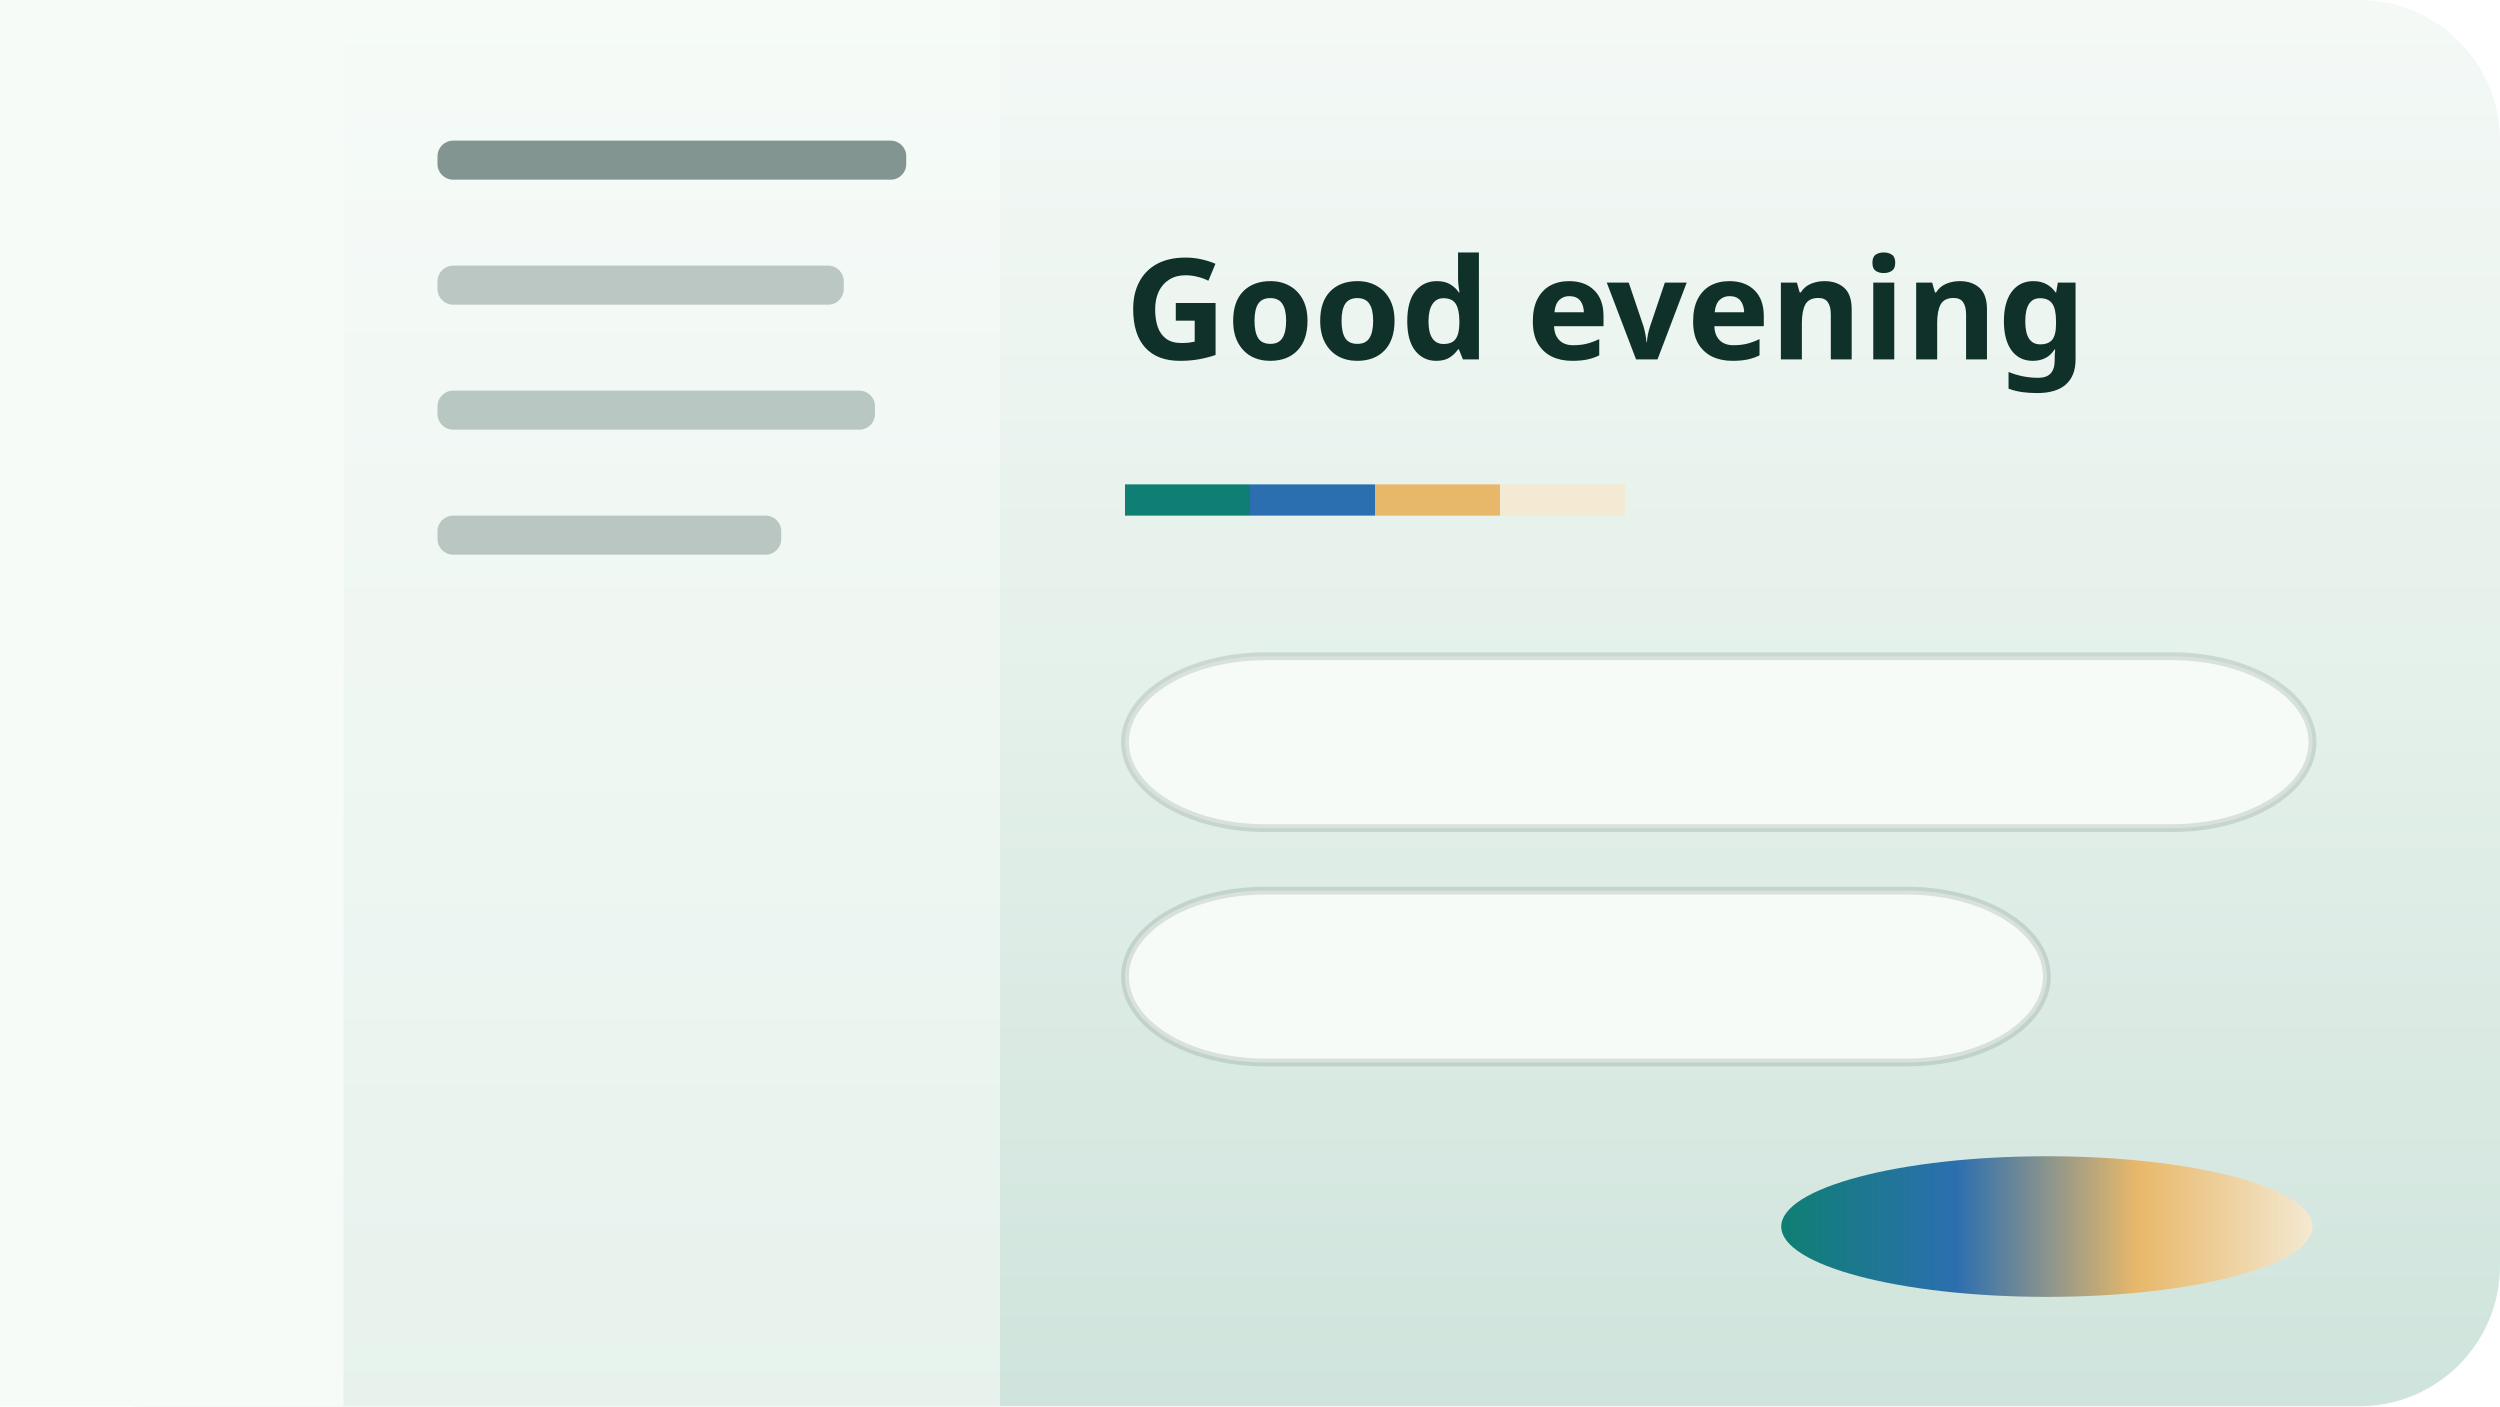
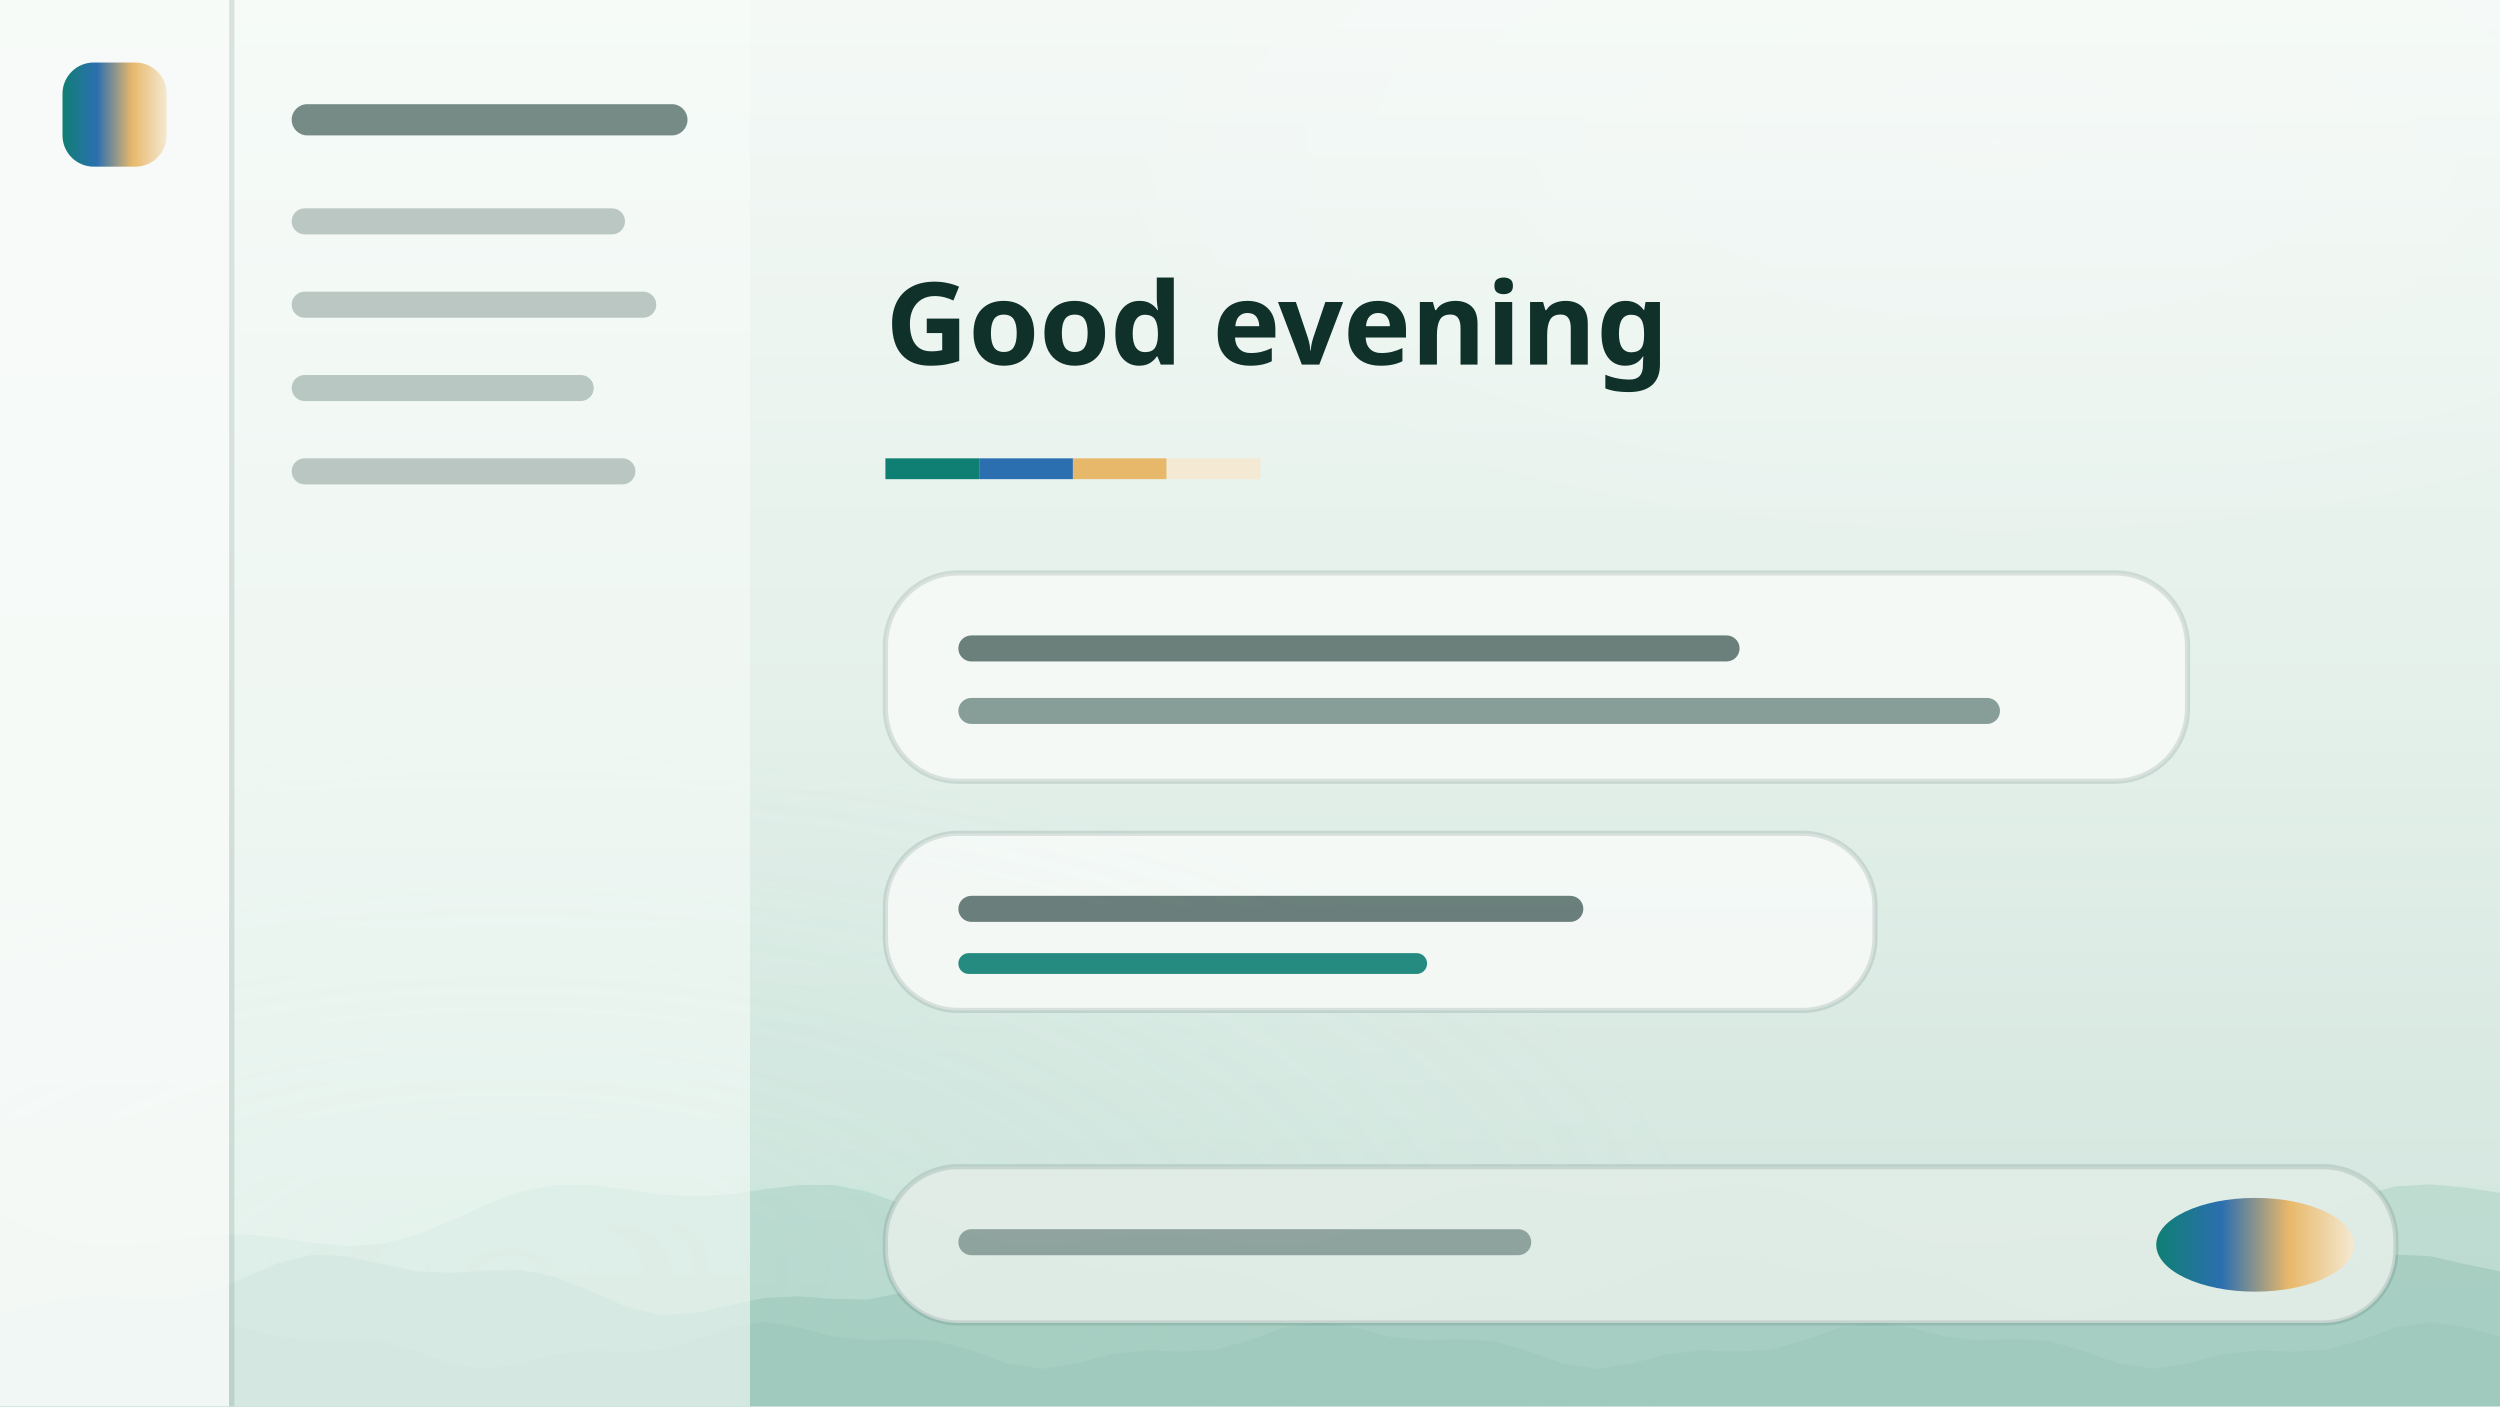
- <svg xmlns="http://www.w3.org/2000/svg" width="320" height="180" viewBox="0 0 320 180">
+ <svg xmlns="http://www.w3.org/2000/svg" width="480" height="270" viewBox="0 0 480 270" role="img" aria-label="Tidepool">
  <defs>
    <linearGradient id="sky" x1="0" y1="0" x2="0" y2="1">
      <stop offset="0.00" stop-color="#f4f9f6" />
      <stop offset="0.50" stop-color="#e4f0ea" />
      <stop offset="1.00" stop-color="#cfe4dc" />
    </linearGradient>
    <linearGradient id="btn" x1="0" y1="0" x2="1" y2="0">
      <stop offset="0.00" stop-color="#0f7f73" />
      <stop offset="0.33" stop-color="#2c6fb0" />
      <stop offset="0.67" stop-color="#e8b86a" />
      <stop offset="1.00" stop-color="#f4e9d2" />
    </linearGradient>
+     <radialGradient id="g0">
+       <stop offset="0" stop-color="#ffffff" stop-opacity="0.18" />
+       <stop offset="0.7" stop-color="#ffffff" stop-opacity="0" />
+     </radialGradient>
+     <radialGradient id="g1">
+       <stop offset="0" stop-color="#7fd1c0" stop-opacity="0.12" />
+       <stop offset="0.7" stop-color="#7fd1c0" stop-opacity="0" />
+     </radialGradient>
  </defs>
-   <rect width="320" height="180" rx="18" fill="url(#sky)" />
-   <rect x="0" y="0" width="44" height="180" fill="#f7fbf8" />
-   <rect x="44" y="0" width="84" height="180" fill="#f7fbf8" opacity="0.6" />
-   <rect x="56" y="18" width="60" height="5" rx="2" fill="#10302a" opacity="0.5" />
-   <rect x="56" y="34" width="52" height="5" rx="2" fill="#10302a" opacity="0.25" />
-   <rect x="56" y="50" width="56" height="5" rx="2" fill="#10302a" opacity="0.25" />
-   <rect x="56" y="66" width="44" height="5" rx="2" fill="#10302a" opacity="0.25" />
-   <text x="144" y="46" font-family="Sora, sans-serif" font-size="18" font-weight="600" fill="#10302a" style="">Good evening</text>
-   <rect x="144.0" y="62" width="16.0" height="4" fill="#0f7f73" />
-   <rect x="160.0" y="62" width="16.0" height="4" fill="#2c6fb0" />
-   <rect x="176.0" y="62" width="16.0" height="4" fill="#e8b86a" />
-   <rect x="192.0" y="62" width="16.0" height="4" fill="#f4e9d2" />
-   <rect x="144" y="84" width="152" height="22" rx="18" fill="#f7fbf8" stroke="#10302a" stroke-opacity="0.13" />
-   <rect x="144" y="114" width="118" height="22" rx="18" fill="#f7fbf8" stroke="#10302a" stroke-opacity="0.13" />
-   <rect x="228" y="148" width="68" height="18" rx="999" fill="url(#btn)" />
+   <rect width="480" height="270" fill="url(#sky)" />
+   <ellipse cx="384.0" cy="27.0" rx="288.0" ry="121.5" fill="url(#g0)" />
+   <ellipse cx="96.0" cy="243.0" rx="336.0" ry="141.8" fill="url(#g1)" />
+   <svg x="0.0" y="203.3" width="533.3" height="66.7" viewBox="0 0 1600 200" preserveAspectRatio="none">
+     <g fill="#9fcabd">
+       <path d="M0 200 L0 90 L20 98.9 L40 105.3 L60 107.8 L80 106.8 L100 103.9 L120 101.4 L140 100.9 L160 102.9 L180 105.9 L200 107.8 L220 106.6 L240 101.4 L260 93.1 L280 83.9 L300 76.5 L320 72.6 L340 72.6 L360 75.1 L380 78 L400 79.2 L420 78 L440 75.1 L460 72.6 L480 72.6 L500 76.5 L520 83.9 L540 93.1 L560 101.4 L580 106.6 L600 107.8 L620 105.9 L640 102.9 L660 100.9 L680 101.4 L700 103.9 L720 106.8 L740 107.8 L760 105.3 L780 98.9 L800 90 L820 81.1 L840 74.7 L860 72.2 L880 73.2 L900 76.1 L920 78.6 L940 79.1 L960 77.1 L980 74.1 L1000 72.2 L1020 73.4 L1040 78.6 L1060 86.9 L1080 96.1 L1100 103.5 L1120 107.4 L1140 107.4 L1160 104.9 L1180 102 L1200 100.8 L1220 102 L1240 104.9 L1260 107.4 L1280 107.4 L1300 103.5 L1320 96.1 L1340 86.9 L1360 78.6 L1380 73.4 L1400 72.2 L1420 74.1 L1440 77.1 L1460 79.1 L1480 78.6 L1500 76.1 L1520 73.2 L1540 72.2 L1560 74.7 L1580 81.1 L1600 90 L1600 200 Z" fill-opacity="0.4" />
+       <path d="M0 200 L0 146.4 L20 141.8 L40 137.7 L60 136.7 L80 138.2 L100 138.5 L120 134.5 L140 126.4 L160 117.6 L180 112.7 L200 113.6 L220 118.2 L240 122.3 L260 123.3 L280 121.8 L300 121.5 L320 125.5 L340 133.6 L360 142.4 L380 147.3 L400 146.4 L420 141.8 L440 137.7 L460 136.7 L480 138.2 L500 138.5 L520 134.5 L540 126.4 L560 117.6 L580 112.7 L600 113.6 L620 118.2 L640 122.3 L660 123.3 L680 121.8 L700 121.5 L720 125.5 L740 133.6 L760 142.4 L780 147.3 L800 146.4 L820 141.8 L840 137.7 L860 136.7 L880 138.2 L900 138.5 L920 134.5 L940 126.4 L960 117.6 L980 112.7 L1000 113.6 L1020 118.2 L1040 122.3 L1060 123.3 L1080 121.8 L1100 121.5 L1120 125.5 L1140 133.6 L1160 142.4 L1180 147.3 L1200 146.4 L1220 141.8 L1240 137.7 L1260 136.7 L1280 138.2 L1300 138.5 L1320 134.5 L1340 126.4 L1360 117.6 L1380 112.7 L1400 113.6 L1420 118.2 L1440 122.3 L1460 123.3 L1480 121.8 L1500 121.5 L1520 125.5 L1540 133.6 L1560 142.4 L1580 147.3 L1600 146.4 L1600 200 Z" fill-opacity="0.7" />
+       <path d="M0 200 L0 170.1 L20 167.9 L40 168.6 L60 167.6 L80 161.9 L100 154.6 L120 151.5 L140 154.6 L160 159.9 L180 162.1 L200 161.4 L220 162.4 L240 168.1 L260 175.4 L280 178.5 L300 175.4 L320 170.1 L340 167.9 L360 168.6 L380 167.6 L400 161.9 L420 154.6 L440 151.5 L460 154.6 L480 159.9 L500 162.1 L520 161.4 L540 162.4 L560 168.1 L580 175.4 L600 178.5 L620 175.4 L640 170.1 L660 167.9 L680 168.6 L700 167.6 L720 161.9 L740 154.6 L760 151.5 L780 154.6 L800 159.9 L820 162.1 L840 161.4 L860 162.4 L880 168.1 L900 175.4 L920 178.5 L940 175.4 L960 170.1 L980 167.9 L1000 168.6 L1020 167.6 L1040 161.9 L1060 154.6 L1080 151.5 L1100 154.6 L1120 159.9 L1140 162.1 L1160 161.4 L1180 162.4 L1200 168.1 L1220 175.4 L1240 178.5 L1260 175.4 L1280 170.1 L1300 167.9 L1320 168.6 L1340 167.6 L1360 161.9 L1380 154.6 L1400 151.5 L1420 154.6 L1440 159.9 L1460 162.1 L1480 161.4 L1500 162.4 L1520 168.1 L1540 175.4 L1560 178.5 L1580 175.4 L1600 170.1 L1600 200 Z" />
+     </g>
+   </svg>
+   <rect x="0" y="0" width="44" height="270" fill="#f7fbf8" fill-opacity="0.92" />
+   <rect x="12" y="12" width="20" height="20" rx="6" fill="url(#btn)" />
+   <rect x="44" y="0" width="100" height="270" fill="#f7fbf8" fill-opacity="0.6" />
+   <rect x="44" y="0" width="1" height="270" fill="#10302a" fill-opacity="0.12" />
+   <rect x="56" y="20" width="76" height="6" rx="3" fill="#10302a" fill-opacity="0.55" />
+   <rect x="56" y="40" width="64" height="5" rx="2.5" fill="#10302a" fill-opacity="0.25" />
+   <rect x="56" y="56" width="70" height="5" rx="2.5" fill="#10302a" fill-opacity="0.25" />
+   <rect x="56" y="72" width="58" height="5" rx="2.5" fill="#10302a" fill-opacity="0.25" />
+   <rect x="56" y="88" width="66" height="5" rx="2.5" fill="#10302a" fill-opacity="0.25" />
+   <text x="170" y="70" font-family="Sora, sans-serif" font-size="22" font-weight="600" fill="#10302a" style="">Good evening</text>
+   <rect x="170.0" y="88" width="18.0" height="4" fill="#0f7f73" />
+   <rect x="188.0" y="88" width="18.0" height="4" fill="#2c6fb0" />
+   <rect x="206.0" y="88" width="18.0" height="4" fill="#e8b86a" />
+   <rect x="224.0" y="88" width="18.0" height="4" fill="#f4e9d2" />
+   <rect x="170" y="110" width="250" height="40" rx="14" fill="#f7fbf8" fill-opacity="0.86" stroke="#10302a" stroke-opacity="0.12" />
+   <rect x="184" y="122" width="150" height="5" rx="2.5" fill="#10302a" fill-opacity="0.6" />
+   <rect x="184" y="134" width="200" height="5" rx="2.5" fill="#3f5f58" fill-opacity="0.6" />
+   <rect x="170" y="160" width="190" height="34" rx="14" fill="#f7fbf8" fill-opacity="0.86" stroke="#10302a" stroke-opacity="0.12" />
+   <rect x="184" y="172" width="120" height="5" rx="2.5" fill="#10302a" fill-opacity="0.6" />
+   <rect x="184" y="183" width="90" height="4" rx="2" fill="#0f7f73" fill-opacity="0.9" />
+   <rect x="170" y="224" width="290" height="30" rx="14" fill="#e1ece6" fill-opacity="0.95" stroke="#10302a" stroke-opacity="0.12" />
+   <rect x="184" y="236" width="110" height="5" rx="2.5" fill="#5b746e" fill-opacity="0.6" />
+   <rect x="414" y="230" width="38" height="18" rx="99" fill="url(#btn)" />
</svg>
